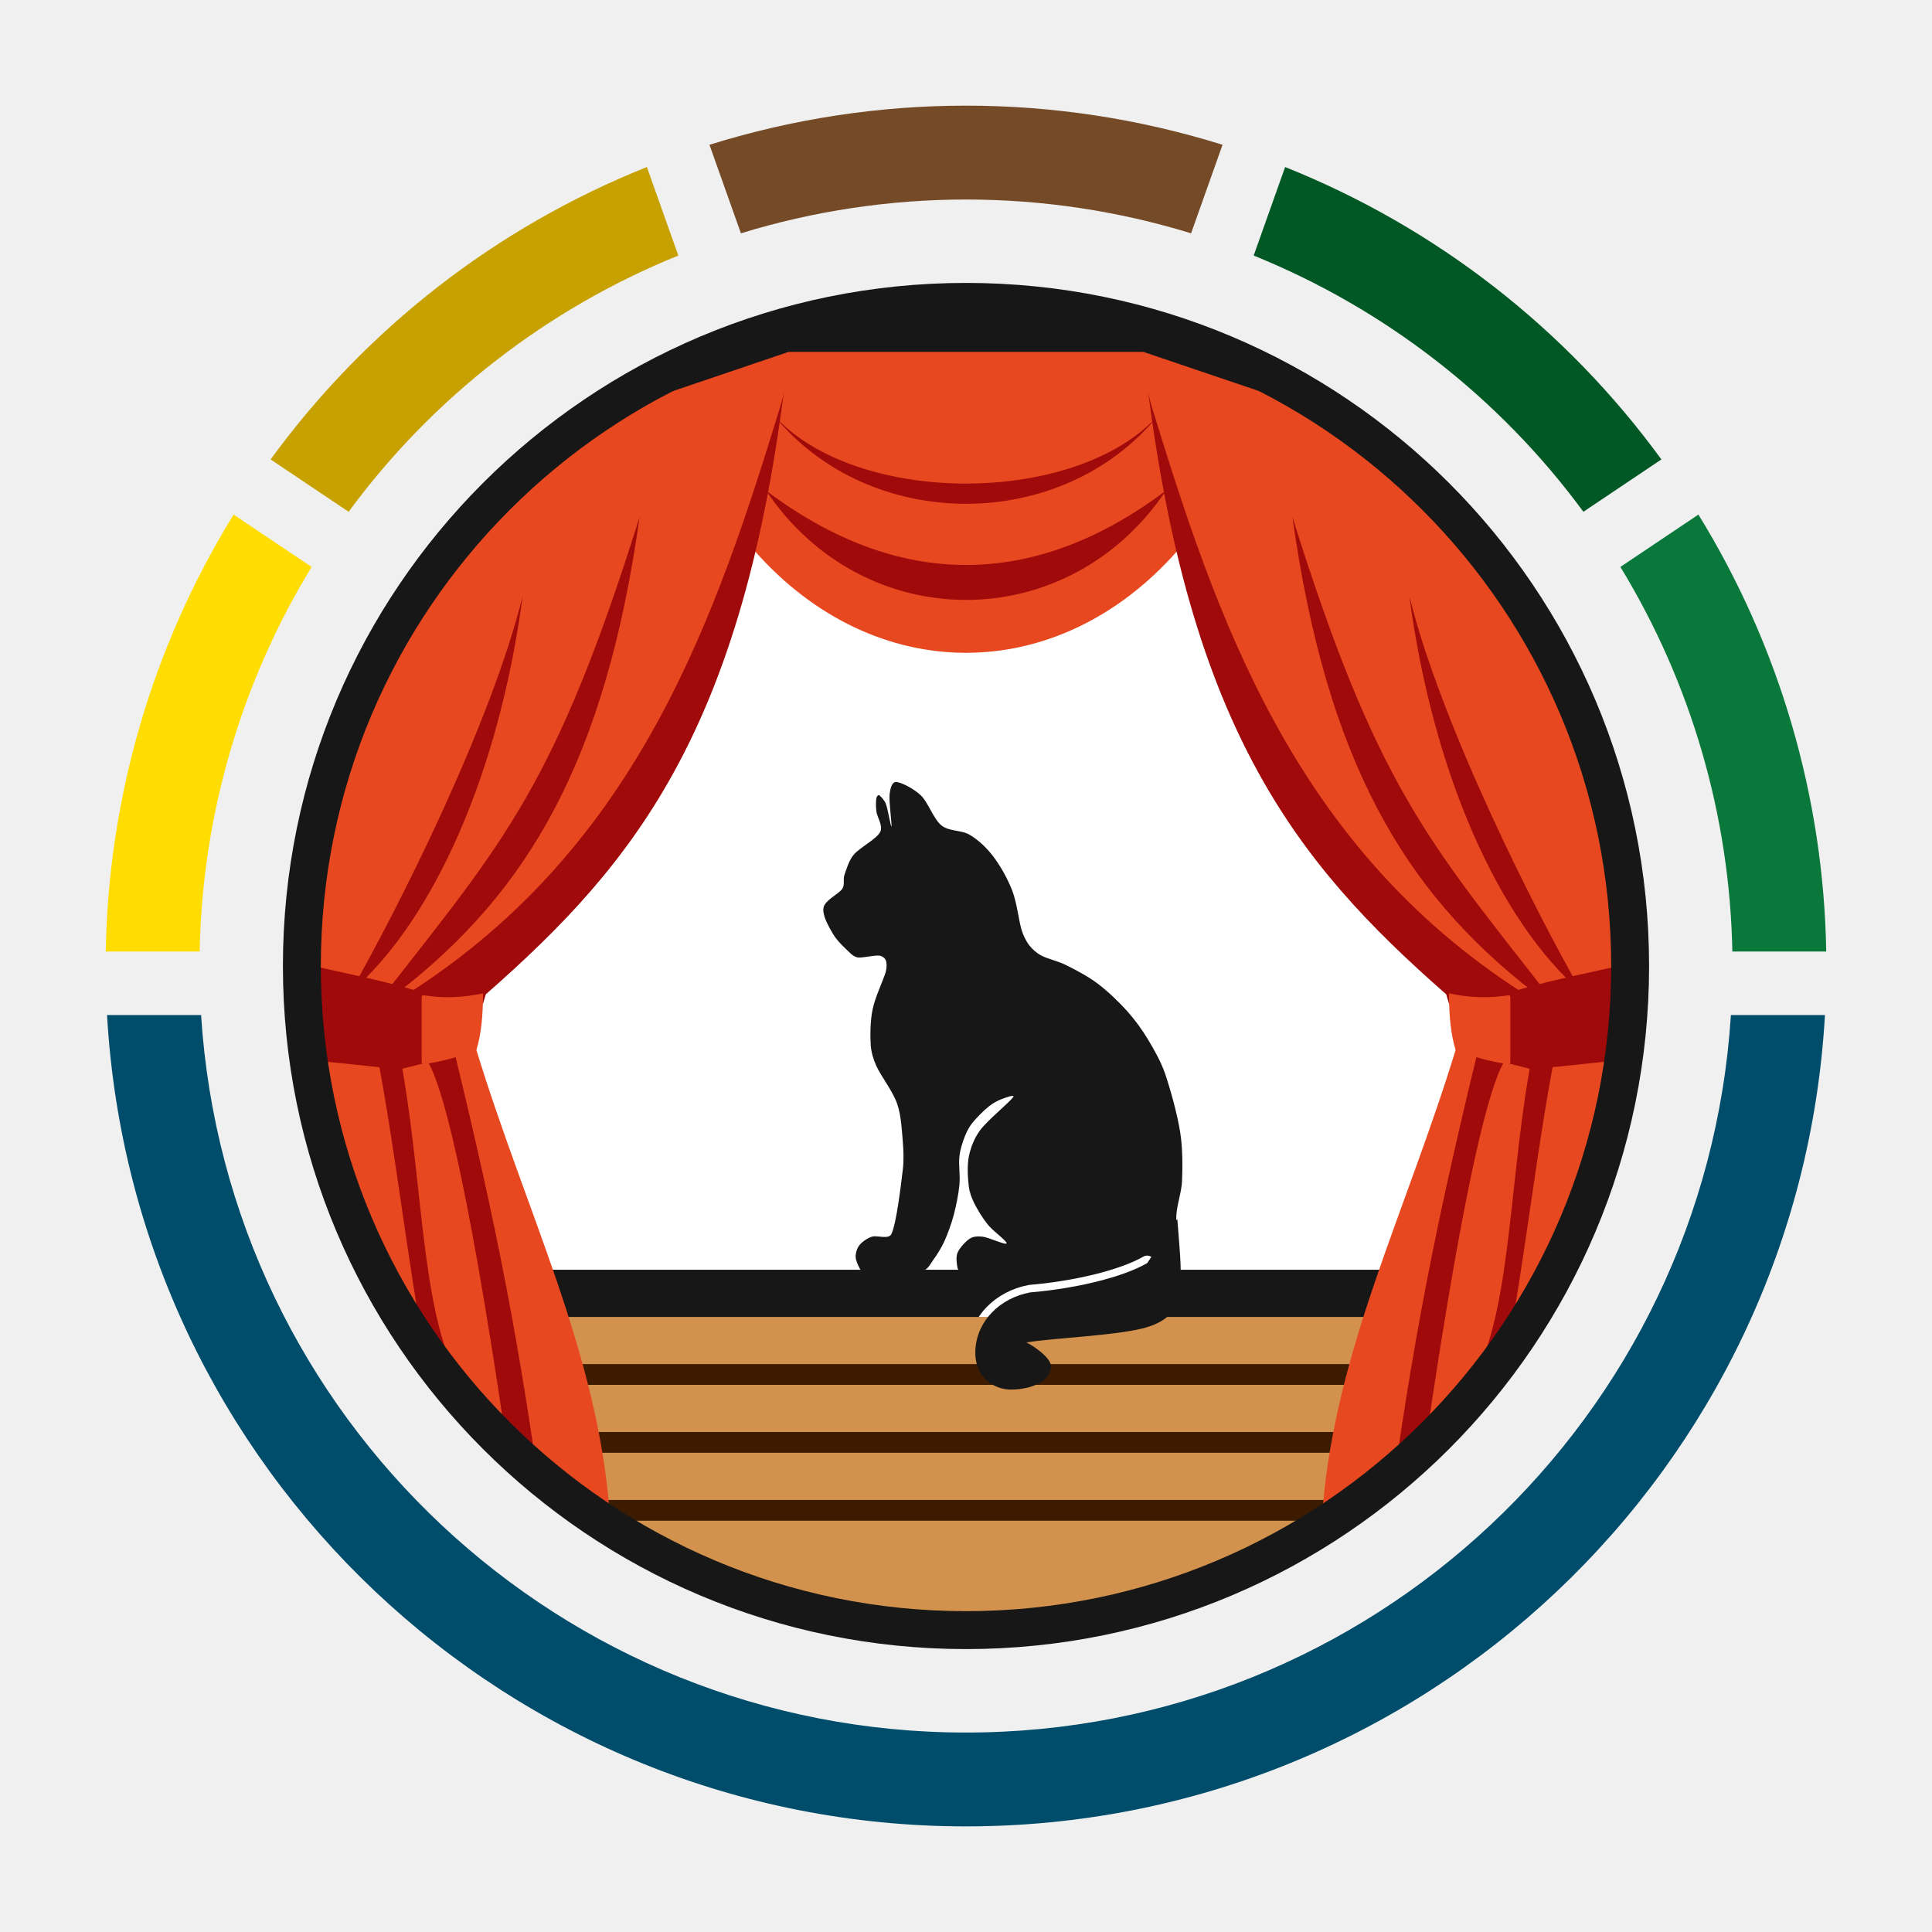
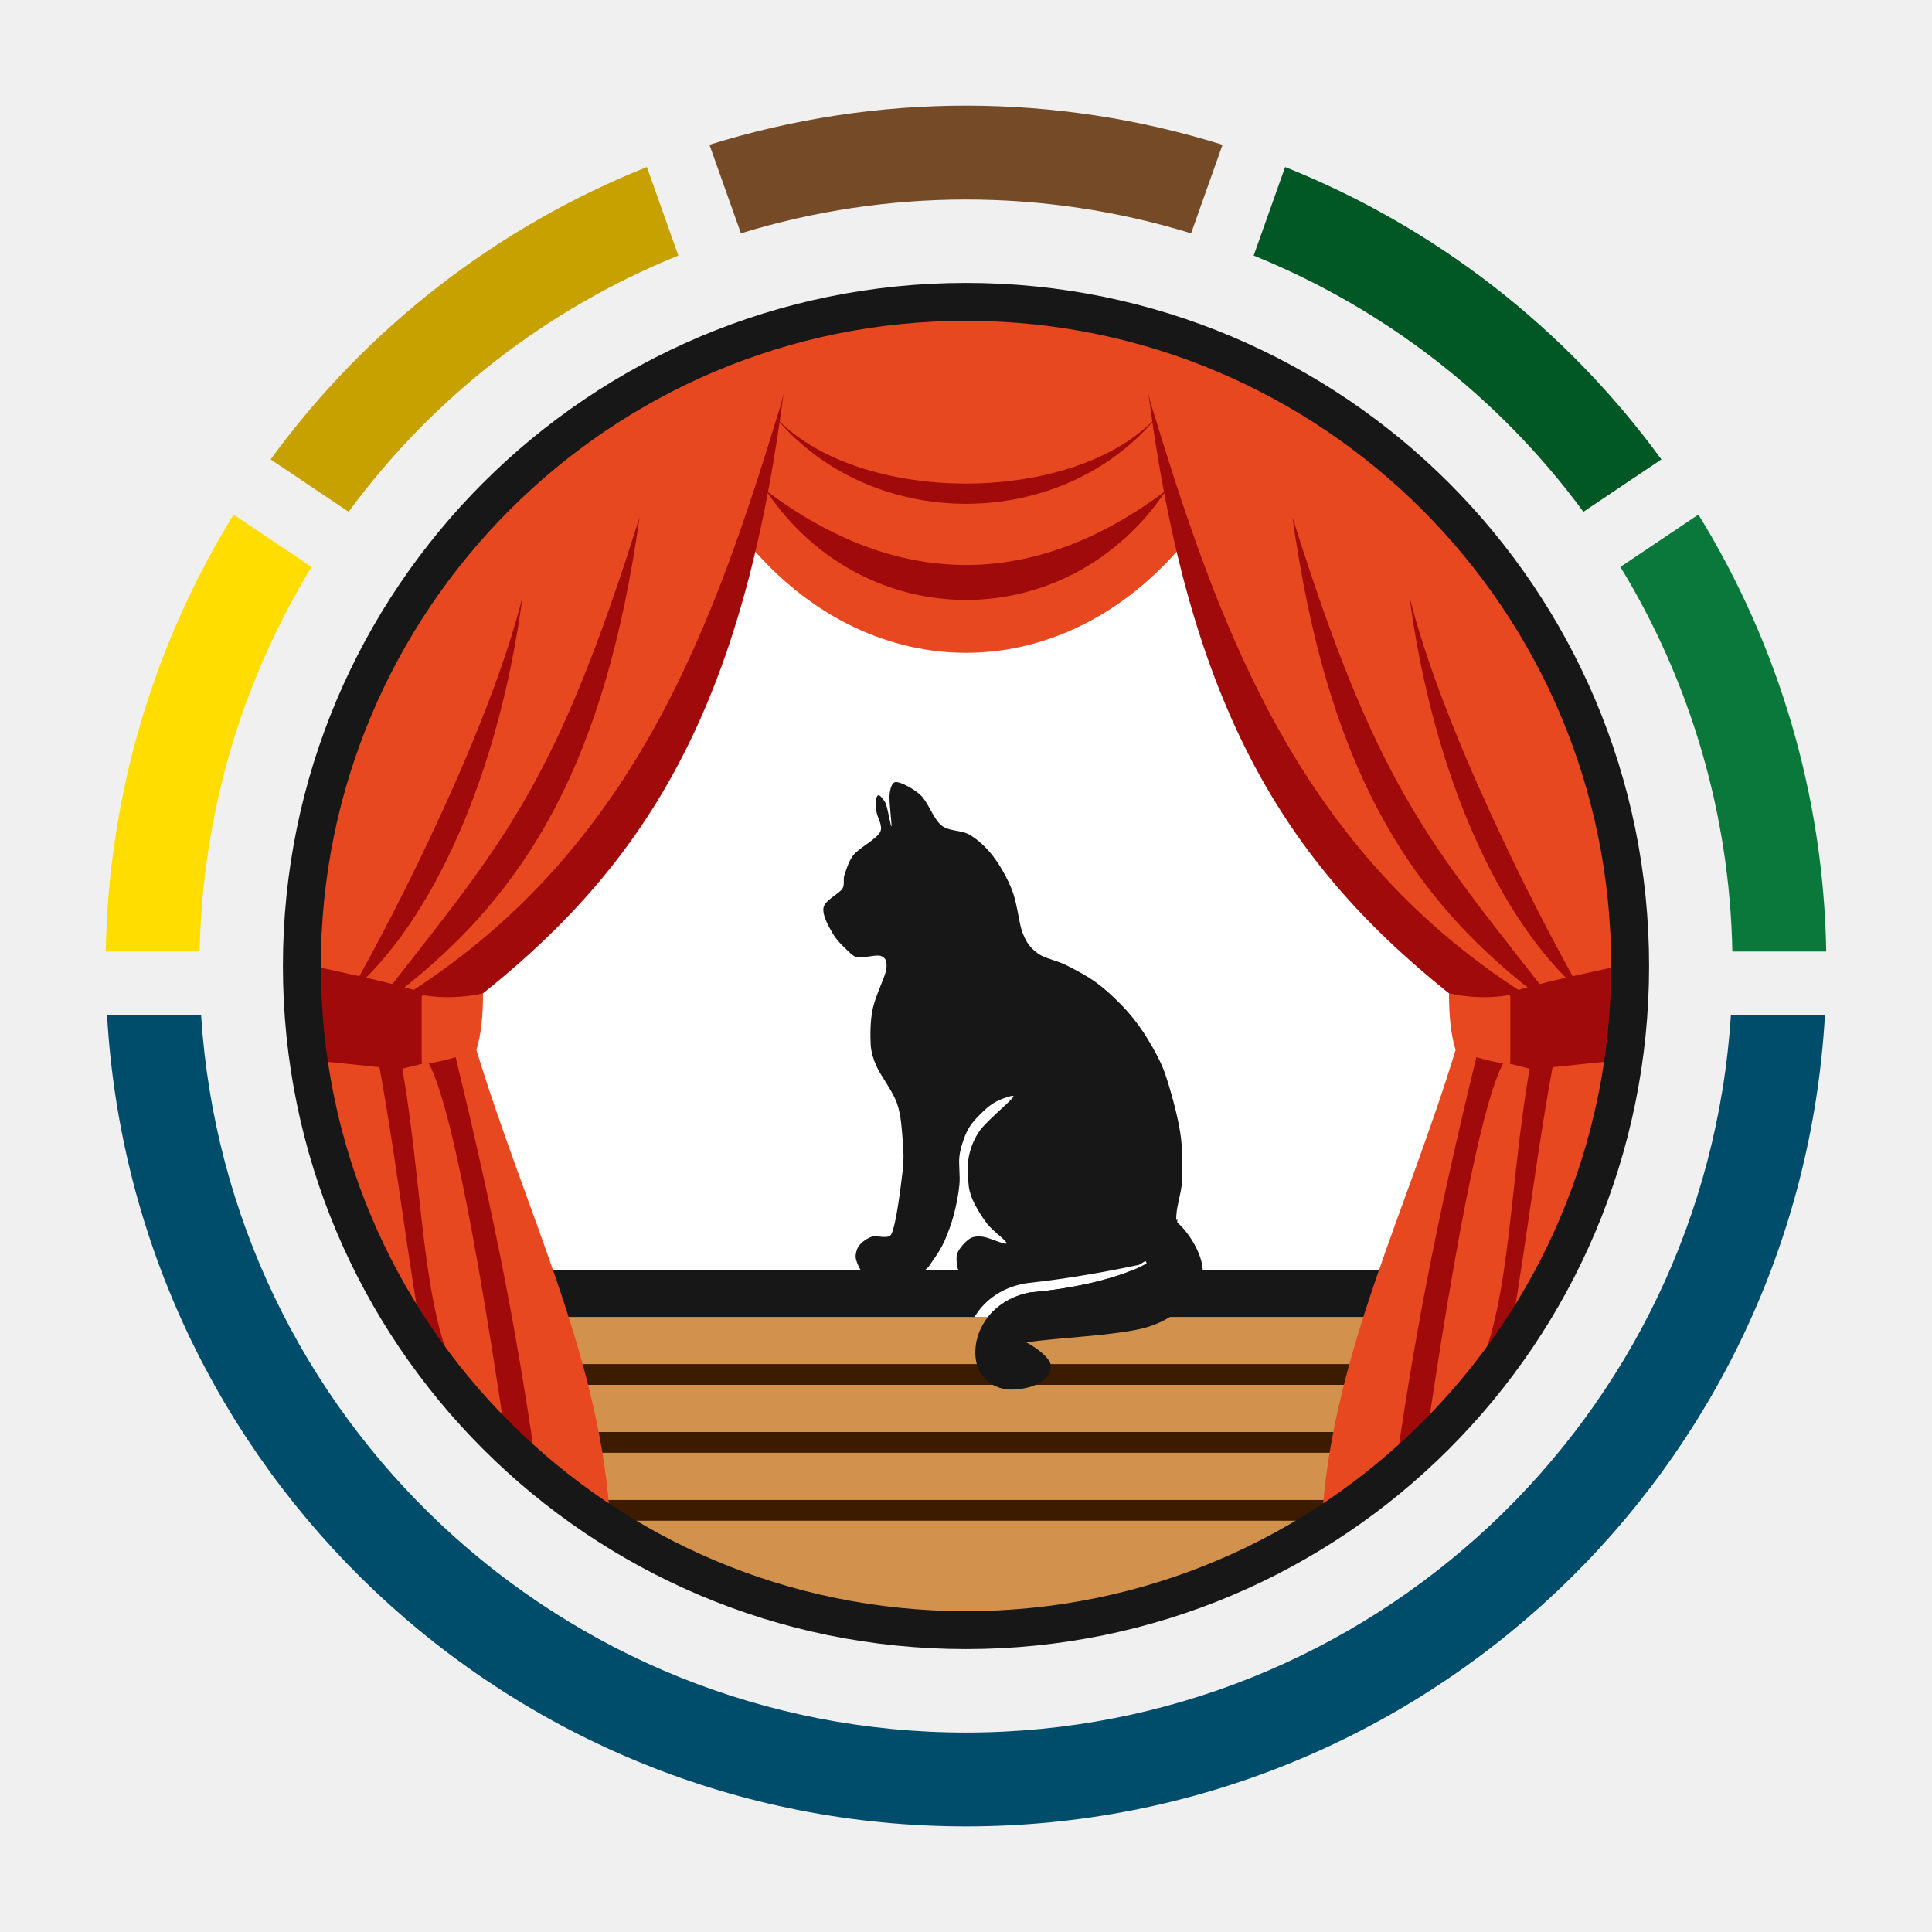
<svg xmlns="http://www.w3.org/2000/svg" viewBox="0 0 1024 1024">
  <defs>
    <clipPath id="ueber-kante">
      <rect x="0" y="0" width="1024" height="698" />
    </clipPath>
    <clipPath id="buehne">
      <circle cx="512" cy="512" r="343.0" />
    </clipPath>
    <g id="seitenvorhang">
-       <path fill="#A00A0A" d="M100,294.1L418,186C396.6,384.3 337.5,456.8 257.5,527.0L256,532H100Z" />
-       <path fill="#E84820" d="M100,294.1L418,186H421L414,214C379.5,326.7 338.9,447.9 217.2,526.0H100Z" />
+       <path fill="#A00A0A" d="M100,150H418V186C398.2,366.6 347.6,453.3 256.0,526.5L250,532H100Z" />
+       <path fill="#E84820" d="M100,150H421V186L414,214C379.5,326.7 338.9,447.9 217.2,526.0H100Z" />
      <path fill="#A00A0A" d="M339,274C320.9,403.0 280.0,472.6 211.0,526.0L204.5,526C267.3,445.6 294.5,416.0 339.0,274.0Z" />
      <path fill="#A00A0A" d="M277,316C264.7,409.0 229.9,487.9 185.7,526.0L185.6,526C210.4,482.8 260.2,384.1 277.0,316.0Z" />
      <path fill="#E84820" d="M100,540H246L252.5,556.5C278.7,642.2 316.2,715.6 323.0,800.0H100Z" />
      <path fill="#A00A0A" d="M197,545C208.9,600.3 216.4,674.5 226.0,720.0L238,720C221.7,678.0 223.5,609.3 209.0,545.0Z" />
      <path fill="#A00A0A" d="M223.3,545C217.5,592.0 227.0,473.0 272.0,790.0L286,790C273.0,696.7 259.5,634.0 237.8,545.0Z" />
      <path fill="#A00A0A" d="M150,508C175.0,514.7 198.0,518.1 222.0,525.5L240,527L240,556L225,563.5L213,566.5C195.0,565.7 171.1,561.5 150.0,561.5Z" />
      <path fill="#E84820" d="M223.5,528.5Q223.5,527.5 224.5,527.5Q239.75,530.0 256,526.5C256,538.5 255.0,548.5 252.5,556.5Q238.0,562.25 224.5,564Q223.5,564 223.5,563Z" />
    </g>
  </defs>
  <g id="ring">
    <path d="M56.06,504.34A456.00,456.00 0 0 1 123.81,272.74L165.16,300.48A406.25,406.25 0 0 0 105.82,504.34Z" fill="#FFDD00" />
    <path d="M143.43,243.51A456.00,456.00 0 0 1 342.86,88.53L359.53,135.45A406.25,406.25 0 0 0 184.77,271.25Z" fill="#C7A100" />
    <path d="M376.03,76.74A456.00,456.00 0 0 1 647.97,76.74L631.30,123.66A406.25,406.25 0 0 0 392.70,123.66Z" fill="#744A27" />
    <path d="M681.14,88.53A456.00,456.00 0 0 1 880.57,243.51L839.23,271.25A406.25,406.25 0 0 0 664.47,135.45Z" fill="#015824" />
    <path d="M900.19,272.74A456.00,456.00 0 0 1 967.94,504.34L918.18,504.34A406.25,406.25 0 0 0 858.84,300.48Z" fill="#09783A" />
    <path d="M967.26,537.99A456.00,456.00 0 0 1 56.74,537.99L106.58,537.99A406.25,406.25 0 0 0 917.42,537.99Z" fill="#004D6B" />
  </g>
  <g clip-path="url(#buehne)">
    <circle cx="512" cy="512" r="343.0" fill="#fff" />
    <g id="boden">
      <rect x="0" y="673" width="1024" height="400" fill="#D2924D" />
      <rect x="0" y="673" width="1024" height="25" fill="#171717" />
      <g fill="#3C1B00">
        <rect x="0" y="723" width="1024" height="11" />
        <rect x="0" y="759" width="1024" height="11" />
        <rect x="0" y="795" width="1024" height="11" />
      </g>
    </g>
    <g id="schabracke">
-       <path fill="#E84820" d="M400,186H624V292C560.4,364.0 463.6,364.0 400,292Z" />
+       <path fill="#E84820" d="M400,150H624V292C560.4,364.0 463.6,364.0 400,292Z" />
      <path fill="#A00A0A" d="M410,220C453.5,268.4 570.5,268.4 614.0,220.0L614,220L614,220C563.0,282.7 461.0,282.7 410,220Z" />
      <path fill="#A00A0A" d="M406,260C475.9,312.6 548.1,312.6 618.0,260.0L618,260C566.1,337.3 457.9,337.3 406,260Z" />
    </g>
    <use href="#seitenvorhang" />
    <use href="#seitenvorhang" transform="matrix(-1 0 0 1 1024 0)" />
-     <path fill="#171717" d="M0,0H1024V328.1L606,186.5H418L0,328.1Z" />
  </g>
  <circle id="rahmen" cx="512" cy="512" r="352.0" fill="none" stroke="#171717" stroke-width="20.1" />
  <g id="katze" fill="#171717">
    <path d="M623.0,673.5C619.6,678.4 605.6,674.1 603.0,673.5C601.1,673.1 606.8,670.8 607.5,670.0C607.8,669.6 607.5,668.3 607.0,668.5C605.2,669.1 600.7,673.3 597.0,673.5C580.7,674.3 523.9,673.8 509.0,673.5C508.3,673.5 507.6,672.7 507.5,672.0C507.2,670.4 506.5,666.5 507.5,664.0C508.6,661.4 511.8,657.9 514.0,656.5C516.0,655.2 518.7,655.2 521.0,655.5C524.2,655.9 533.1,660.1 533.5,659.0C533.9,657.9 526.3,652.5 523.5,649.0C520.8,645.6 518.2,641.3 516.5,638.0C515.1,635.2 513.9,632.1 513.5,629.0C513.0,624.8 512.5,618.0 513.5,613.0C514.5,608.0 516.5,603.1 519.5,599.0C523.4,593.8 535.1,584.2 537.0,581.5C538.2,579.8 532.9,581.8 531.0,582.5C528.8,583.3 526.1,584.8 524.0,586.5C521.4,588.6 517.6,592.4 515.5,595.0C513.8,597.1 512.5,599.5 511.5,602.0C510.3,605.0 508.9,609.2 508.5,613.0C508.0,617.3 509.0,623.0 508.5,628.0C508.0,633.2 506.8,639.0 505.5,644.0C504.2,648.8 502.3,654.0 500.5,658.0C498.9,661.5 496.4,665.4 494.5,668.0C493.0,670.1 491.6,673.1 489.0,673.5C482.8,674.4 462.6,673.8 457.0,673.5C456.3,673.5 455.8,672.6 455.5,672.0C454.9,670.8 453.5,668.0 453.5,666.0C453.5,664.0 454.2,661.6 455.5,660.0C456.9,658.2 459.5,656.4 462.0,655.5C464.8,654.5 471.0,657.2 472.5,654.0C475.2,648.1 477.5,628.2 478.5,620.0C479.1,615.0 478.9,610.0 478.5,605.0C478.0,599.2 477.7,591.4 475.5,585.0C473.2,578.3 466.8,570.2 464.5,565.0C462.9,561.5 461.8,557.8 461.5,554.0C461.2,549.0 461.2,541.2 462.5,535.0C463.8,528.5 468.3,519.3 469.5,515.0C470.0,513.1 470.1,510.4 469.5,509.0C469.0,507.7 467.4,506.6 466.0,506.5C463.6,506.2 457.5,507.7 455.0,507.5C453.5,507.4 452.1,506.5 451.0,505.5C448.8,503.4 443.9,499.1 441.5,495.0C439.1,490.9 435.7,485.0 436.5,481.0C437.3,477.0 444.7,473.8 446.5,471.0C447.8,469.0 446.8,466.2 447.5,464.0C448.5,461.0 449.9,456.1 452.5,453.0C455.7,449.2 464.5,444.8 466.5,441.0C468.2,437.7 464.8,433.0 464.5,430.0C464.2,427.7 464.2,424.4 464.5,423.0C464.6,422.3 465.4,421.1 466.0,421.5C466.8,422.0 468.8,424.2 469.5,426.0C470.6,428.8 472.2,438.8 472.5,438.0C472.8,437.2 471.1,424.9 471.5,421.0C471.8,418.6 472.5,414.4 475.0,414.5C477.8,414.6 484.4,418.1 488.0,421.5C492.0,425.3 494.7,434.0 499.0,437.5C503.1,440.8 509.5,439.8 514.0,442.5C518.6,445.2 523.1,449.5 526.5,454.0C530.2,458.9 534.0,465.6 536.5,472.0C539.0,478.5 540.0,488.2 541.5,493.0C542.4,495.8 543.8,498.8 545.5,501.0C547.2,503.2 549.5,505.2 552.0,506.5C555.2,508.2 560.8,509.4 565.0,511.5C570.0,514.0 576.8,517.5 582.0,521.5C587.4,525.6 593.1,531.1 597.5,536.0C601.6,540.6 605.3,545.7 608.5,551.0C611.8,556.5 615.3,562.7 617.5,569.0C620.3,577.2 624.0,590.5 625.5,600.0C626.9,608.6 626.8,618.7 626.5,626.0C626.2,632.1 623.9,637.9 623.5,644.0C622.9,651.9 626.4,668.6 623.0,673.5Z" />
-     <path d="M608,669.5C595,677 570,683 546,685C530,688 518,700 517,715" fill="none" stroke="#fff" stroke-width="8" stroke-linecap="round" clip-path="url(#ueber-kante)" />
-     <path d="M624,646L608,669.5C595,677 570,683 546,685C530,688 518,700 517,715C516,730 527,737 537,736.5C549,736 557,731 557,724C557,720 549,714 544,711.5C560,709 590,708 606,704C617,701 624,696 625.5,684C626.5,672 625,660 624,646Z" />
+     <path d="M608,669.5C595,677 570,683 546,685C530,688 518,700 517,715L511.5,715C512.5,696 526.5,682.5 545,680C569,677.5 594,672.5 608,669.5Z" fill="#fff" clip-path="url(#ueber-kante)" />
+     <path d="M624,646L608,669.5C595,677 570,683 546,685C530,688 518,700 517,715C516,730 527,737 537,736.5C549,736 557,731 557,724C557,720 549,714 544,711.5C560,709 590,708 606,704C617,701 625,696 630,688L637.5,674C637.5,664 629,652 624,648Z" />
  </g>
</svg>
